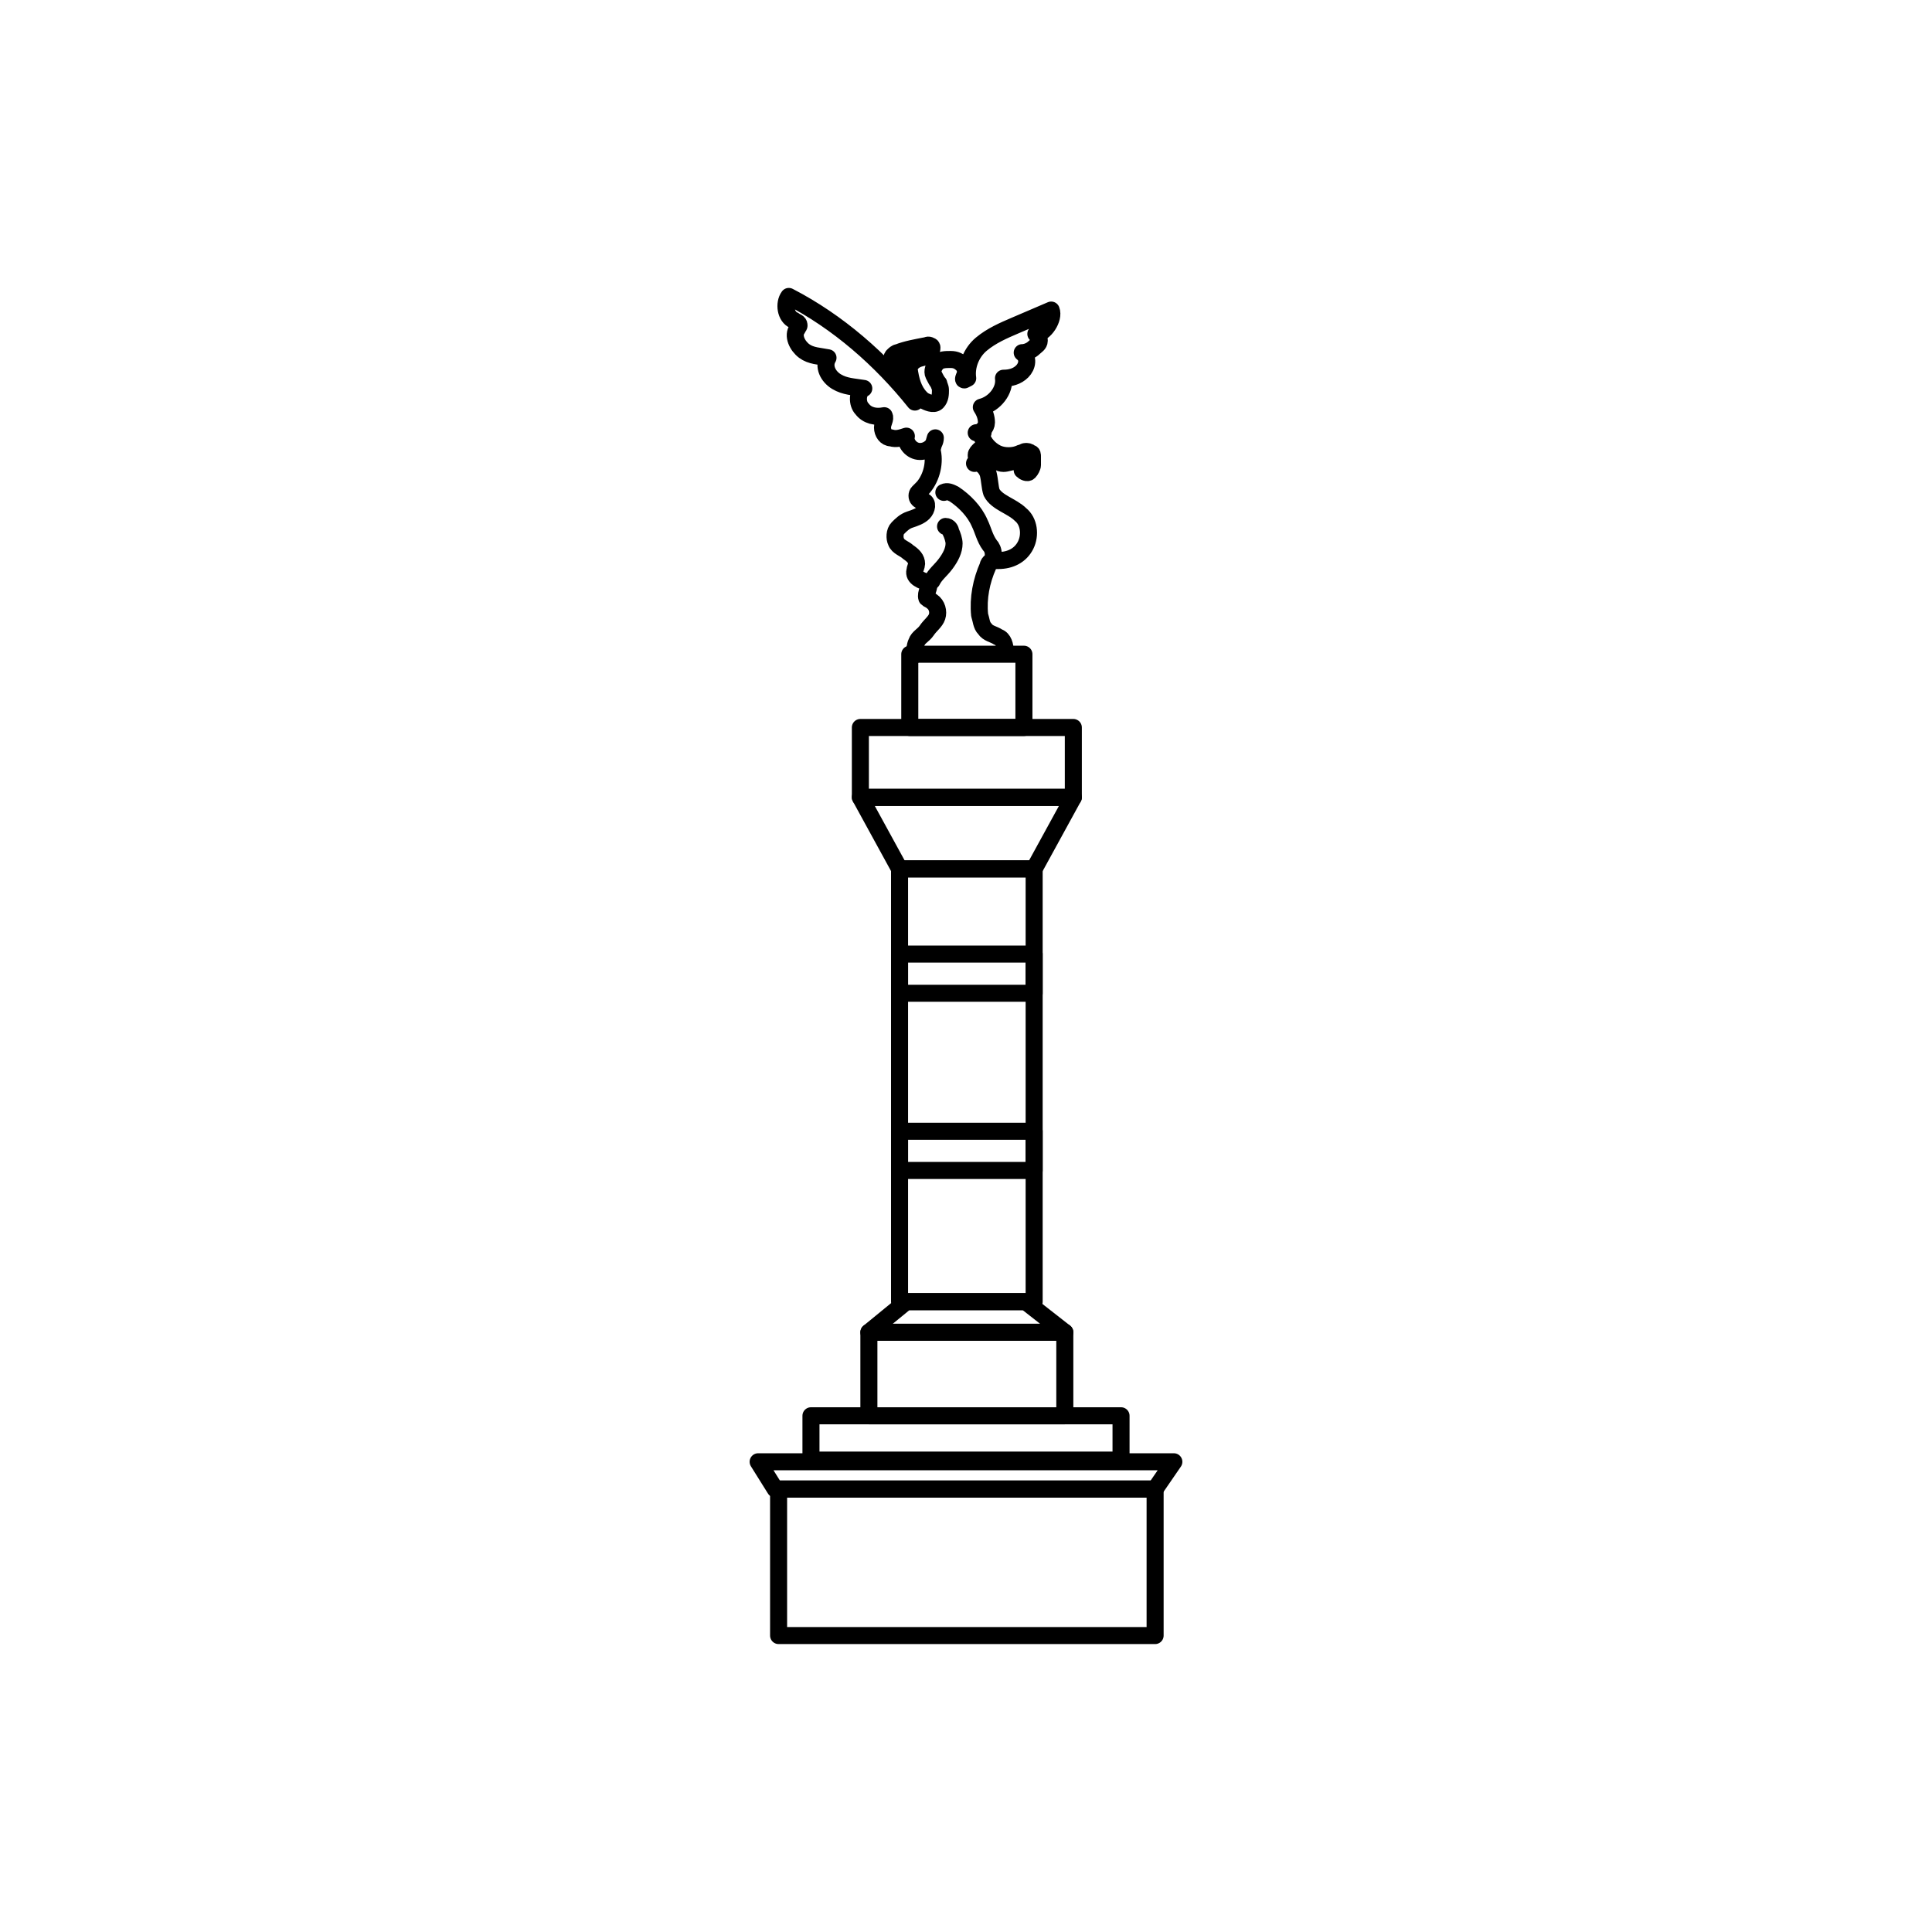
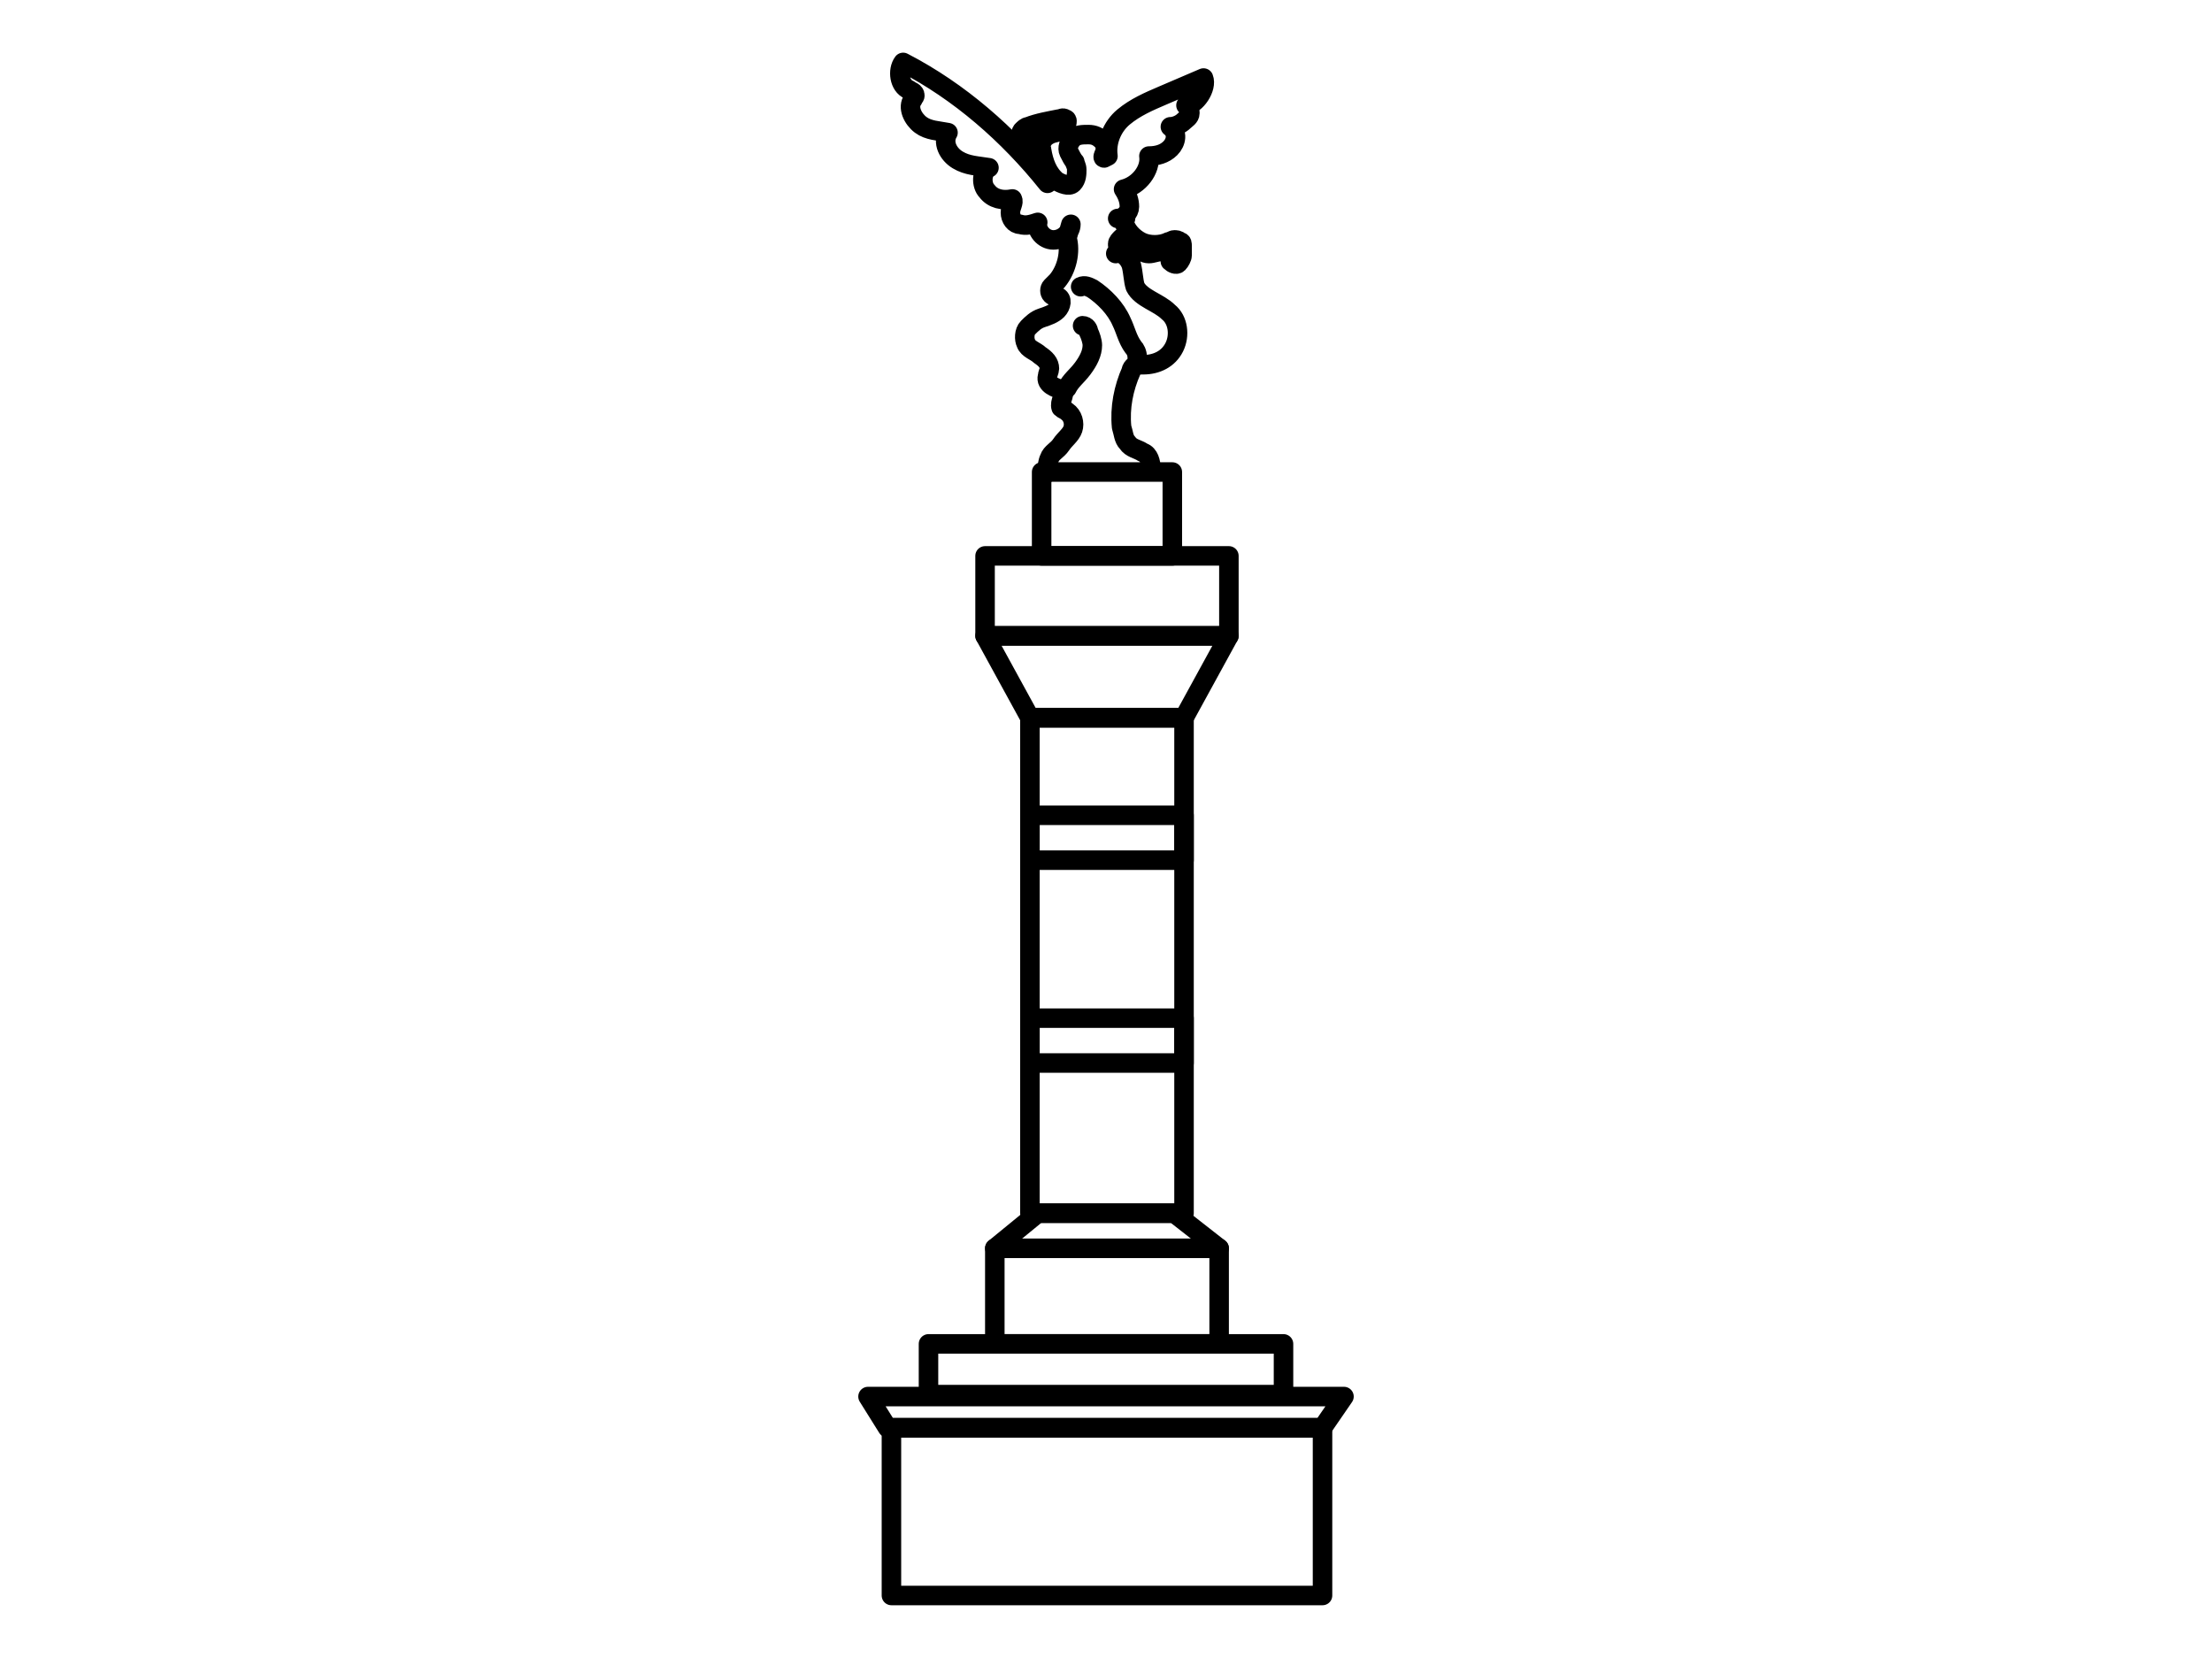
- <svg xmlns="http://www.w3.org/2000/svg" version="1.1" id="Layer_1" x="0px" y="0px" viewBox="0 0 113.4 113.4" style="enable-background:new 0 0 113.4 113.4;" xml:space="preserve">
+ <svg xmlns="http://www.w3.org/2000/svg" version="1.1" id="Layer_1" x="0px" y="0px" width="113.4px" height="85px" viewBox="0 0 113.4 85" style="enable-background:new 0 0 113.4 85;" xml:space="preserve">
  <style type="text/css">
	.st0{fill:none;stroke:#000000;stroke-linecap:round;stroke-linejoin:round;stroke-miterlimit:10;}
</style>
  <g>
-     <rect x="52.8" y="51" class="st0" width="7.9" height="25.4" />
-     <rect x="52.8" y="56" class="st0" width="7.9" height="2.3" />
-     <rect x="52.8" y="66.4" class="st0" width="7.9" height="2.3" />
-     <polygon class="st0" points="60.7,51 52.8,51 50.5,46.8 63,46.8  " />
-     <rect x="50.5" y="42.7" class="st0" width="12.5" height="4.1" />
-     <rect x="53.4" y="38.4" class="st0" width="6.7" height="4.3" />
-     <path class="st0" d="M59,38.2c0-0.3-0.1-0.7-0.4-0.8c-0.3-0.2-0.6-0.2-0.8-0.5c-0.2-0.2-0.2-0.5-0.3-0.8c-0.1-1,0.1-2,0.5-2.9   c0-0.1,0.1-0.2,0.1-0.2c0.1-0.1,0.4-0.1,0.5-0.1c0.7,0,1.3-0.3,1.6-0.9s0.2-1.4-0.3-1.8c-0.5-0.5-1.4-0.7-1.7-1.3   c-0.1-0.3-0.1-0.7-0.2-1.1c-0.1-0.3-0.4-0.7-0.8-0.6l0.2-0.2c-0.1-0.1-0.1-0.2-0.1-0.3c0-0.1,0.1-0.2,0.2-0.3c0.1,0,0.2,0,0.2,0   c0.5,0.2,0.7,0.8,1.2,0.8c0.2,0,0.4-0.1,0.6-0.1c0.2,0,0.5,0.1,0.5,0.3c0,0.1,0,0.1,0,0.2c0.1,0.1,0.3,0.2,0.4,0.1   c0.1-0.1,0.2-0.3,0.2-0.4c0-0.2,0-0.4,0-0.5s0-0.2-0.1-0.2c-0.1-0.1-0.2-0.1-0.3-0.1s-0.2,0.1-0.3,0.1c-0.4,0.2-1,0.2-1.4,0   s-0.8-0.6-0.9-1.1c0-0.1,0-0.1,0.1-0.1h-0.4c0.3,0,0.6-0.3,0.6-0.6c0-0.3-0.1-0.6-0.3-0.9c0.8-0.2,1.4-1,1.3-1.7   c0.4,0,0.8-0.1,1.1-0.4s0.4-0.8,0-1.1c0.2,0,0.5-0.1,0.7-0.3c0.1-0.1,0.3-0.2,0.3-0.4c0-0.2-0.1-0.4-0.2-0.4c0.5,0,1.1-0.9,0.9-1.4   c-0.7,0.3-1.4,0.6-2.1,0.9c-0.7,0.3-1.4,0.6-2,1.1s-0.9,1.3-0.8,2l-0.2,0.1c-0.1,0,0-0.2,0-0.2c0.1-0.2,0.1-0.5-0.1-0.7   c-0.2-0.2-0.4-0.3-0.7-0.3s-0.6,0-0.8,0.2s-0.3,0.5-0.2,0.7s0.2,0.4,0.3,0.5c0,0.1,0.1,0.2,0.1,0.4c0,0.2,0,0.5-0.2,0.7   s-0.6,0-0.8-0.1c-0.5-0.4-0.7-1-0.8-1.6c0-0.1-0.1-0.2,0-0.4c0.1-0.2,0.2-0.3,0.4-0.4s0.4-0.1,0.6-0.2c0.2-0.1,0.3-0.3,0.3-0.5   c0,0,0-0.1-0.1-0.1c-0.1-0.1-0.2,0-0.3,0c-0.5,0.1-1.1,0.2-1.6,0.4c-0.1,0-0.2,0.1-0.3,0.2s0,0.3,0.2,0.4c0.1,0.1,0.3,0,0.4,0   c-0.2,0.2-0.2,0.5-0.1,0.8s0.3,0.5,0.5,0.7s0.3,0.5,0.3,0.8l0,0c-2-2.5-4.5-4.7-7.4-6.2c-0.3,0.4-0.2,1.2,0.3,1.4   c0.1,0.1,0.3,0.1,0.3,0.3c0,0.1-0.1,0.1-0.1,0.2c-0.3,0.4,0,1,0.4,1.3s0.9,0.3,1.4,0.4c-0.3,0.5,0,1.1,0.5,1.4s1,0.3,1.6,0.4   c-0.4,0.2-0.4,0.9-0.1,1.2c0.3,0.4,0.8,0.5,1.3,0.4c0.1,0.2-0.1,0.4-0.1,0.7c0,0.3,0.2,0.6,0.5,0.6c0.3,0.1,0.6,0,0.9-0.1   c-0.1,0.4,0.3,0.9,0.8,0.9s0.9-0.4,0.9-0.8l-0.2,0.7c0.2,0.7,0,1.6-0.5,2.2c-0.1,0.1-0.2,0.2-0.3,0.3c-0.1,0.1-0.1,0.3,0,0.4   s0.2,0.1,0.3,0.1c0.3,0.1,0.2,0.5,0,0.7s-0.5,0.3-0.8,0.4s-0.5,0.3-0.7,0.5s-0.2,0.6-0.1,0.8c0.1,0.3,0.5,0.4,0.7,0.6   c0.3,0.2,0.5,0.4,0.5,0.7c0,0.1-0.1,0.3-0.1,0.4c-0.1,0.4,0.4,0.6,0.8,0.7c0.1,0.3-0.2,0.6-0.1,0.9c0.1,0.1,0.2,0.1,0.3,0.2   c0.3,0.2,0.4,0.6,0.3,0.9c-0.1,0.3-0.4,0.5-0.6,0.8s-0.5,0.4-0.6,0.7c-0.1,0.2-0.1,0.5-0.2,0.8" />
-     <polygon class="st0" points="62.5,78.2 51,78.2 53.2,76.4 60.2,76.4  " />
-     <rect x="51" y="78.2" class="st0" width="11.5" height="4.9" />
-     <rect x="47.6" y="83.1" class="st0" width="18.2" height="2.6" />
-     <polygon class="st0" points="68.9,85.8 44.5,85.8 45.5,87.4 67.8,87.4  " />
-     <rect x="45.7" y="87.4" class="st0" width="22.1" height="8.6" />
-     <path class="st0" d="M55.4,28.9c0.2-0.1,0.4,0,0.6,0.1c0.6,0.4,1.2,1,1.5,1.7c0.2,0.4,0.3,0.9,0.6,1.3c0.1,0.1,0.2,0.3,0.2,0.5" />
-     <path class="st0" d="M55.5,30.9c0.2,0,0.3,0.2,0.3,0.3c0.1,0.2,0.2,0.5,0.2,0.7c0,0.4-0.2,0.8-0.5,1.2s-0.6,0.6-0.8,1" />
+     <rect x="52.8" y="36.8" class="st0" width="7.9" height="25.4" />
+     <rect x="52.8" y="41.8" class="st0" width="7.9" height="2.3" />
+     <rect x="52.8" y="52.2" class="st0" width="7.9" height="2.3" />
+     <polygon class="st0" points="60.7,36.8 52.8,36.8 50.5,32.6 63,32.6  " />
+     <rect x="50.5" y="28.5" class="st0" width="12.5" height="4.1" />
+     <rect x="53.4" y="24.2" class="st0" width="6.7" height="4.3" />
+     <path class="st0" d="M59,24c0-0.3-0.1-0.7-0.4-0.8C58.3,23,58,23,57.8,22.7c-0.2-0.2-0.2-0.5-0.3-0.8c-0.1-1,0.1-2,0.5-2.9   c0-0.1,0.1-0.2,0.1-0.2c0.1-0.1,0.4-0.1,0.5-0.1c0.7,0,1.3-0.3,1.6-0.9s0.2-1.4-0.3-1.8c-0.5-0.5-1.4-0.7-1.7-1.3   c-0.1-0.3-0.1-0.7-0.2-1.1c-0.1-0.3-0.4-0.7-0.8-0.6l0.2-0.2c-0.1-0.1-0.1-0.2-0.1-0.3c0-0.1,0.1-0.2,0.2-0.3c0.1,0,0.2,0,0.2,0   c0.5,0.2,0.7,0.8,1.2,0.8c0.2,0,0.4-0.1,0.6-0.1c0.2,0,0.5,0.1,0.5,0.3c0,0.1,0,0.1,0,0.2c0.1,0.1,0.3,0.2,0.4,0.1   c0.1-0.1,0.2-0.3,0.2-0.4c0-0.2,0-0.4,0-0.5s0-0.2-0.1-0.2c-0.1-0.1-0.2-0.1-0.3-0.1s-0.2,0.1-0.3,0.1c-0.4,0.2-1,0.2-1.4,0   s-0.8-0.6-0.9-1.1c0-0.1,0-0.1,0.1-0.1h-0.4c0.3,0,0.6-0.3,0.6-0.6c0-0.3-0.1-0.6-0.3-0.9c0.8-0.2,1.4-1,1.3-1.7   c0.4,0,0.8-0.1,1.1-0.4s0.4-0.8,0-1.1c0.2,0,0.5-0.1,0.7-0.3C60.8,6.1,61,6,61,5.8c0-0.2-0.1-0.4-0.2-0.4c0.5,0,1.1-0.9,0.9-1.4   c-0.7,0.3-1.4,0.6-2.1,0.9c-0.7,0.3-1.4,0.6-2,1.1s-0.9,1.3-0.8,2l-0.2,0.1c-0.1,0,0-0.2,0-0.2c0.1-0.2,0.1-0.5-0.1-0.7   c-0.2-0.2-0.4-0.3-0.7-0.3s-0.6,0-0.8,0.2s-0.3,0.5-0.2,0.7C54.9,8,55,8.2,55.1,8.3c0,0.1,0.1,0.2,0.1,0.4c0,0.2,0,0.5-0.2,0.7   s-0.6,0-0.8-0.1c-0.5-0.4-0.7-1-0.8-1.6c0-0.1-0.1-0.2,0-0.4c0.1-0.2,0.2-0.3,0.4-0.4s0.4-0.1,0.6-0.2c0.2-0.1,0.3-0.3,0.3-0.5   c0,0,0-0.1-0.1-0.1c-0.1-0.1-0.2,0-0.3,0c-0.5,0.1-1.1,0.2-1.6,0.4c-0.1,0-0.2,0.1-0.3,0.2s0,0.3,0.2,0.4c0.1,0.1,0.3,0,0.4,0   c-0.2,0.2-0.2,0.5-0.1,0.8c0.1,0.3,0.3,0.5,0.5,0.7s0.3,0.5,0.3,0.8l0,0c-2-2.5-4.5-4.7-7.4-6.2c-0.3,0.4-0.2,1.2,0.3,1.4   c0.1,0.1,0.3,0.1,0.3,0.3c0,0.1-0.1,0.1-0.1,0.2c-0.3,0.4,0,1,0.4,1.3s0.9,0.3,1.4,0.4c-0.3,0.5,0,1.1,0.5,1.4   c0.5,0.3,1,0.3,1.6,0.4c-0.4,0.2-0.4,0.9-0.1,1.2c0.3,0.4,0.8,0.5,1.3,0.4c0.1,0.2-0.1,0.4-0.1,0.7c0,0.3,0.2,0.6,0.5,0.6   c0.3,0.1,0.6,0,0.9-0.1c-0.1,0.4,0.3,0.9,0.8,0.9s0.9-0.4,0.9-0.8l-0.2,0.7c0.2,0.7,0,1.6-0.5,2.2c-0.1,0.1-0.2,0.2-0.3,0.3   c-0.1,0.1-0.1,0.3,0,0.4s0.2,0.1,0.3,0.1c0.3,0.1,0.2,0.5,0,0.7c-0.2,0.2-0.5,0.3-0.8,0.4s-0.5,0.3-0.7,0.5s-0.2,0.6-0.1,0.8   c0.1,0.3,0.5,0.4,0.7,0.6c0.3,0.2,0.5,0.4,0.5,0.7c0,0.1-0.1,0.3-0.1,0.4c-0.1,0.4,0.4,0.6,0.8,0.7c0.1,0.3-0.2,0.6-0.1,0.9   c0.1,0.1,0.2,0.1,0.3,0.2c0.3,0.2,0.4,0.6,0.3,0.9c-0.1,0.3-0.4,0.5-0.6,0.8s-0.5,0.4-0.6,0.7c-0.1,0.2-0.1,0.5-0.2,0.8" />
+     <polygon class="st0" points="62.5,64 51,64 53.2,62.2 60.2,62.2  " />
+     <rect x="51" y="64" class="st0" width="11.5" height="4.9" />
+     <rect x="47.6" y="68.9" class="st0" width="18.2" height="2.6" />
+     <polygon class="st0" points="68.9,71.6 44.5,71.6 45.5,73.2 67.8,73.2  " />
+     <rect x="45.7" y="73.2" class="st0" width="22.1" height="8.6" />
+     <path class="st0" d="M55.4,14.7c0.2-0.1,0.4,0,0.6,0.1c0.6,0.4,1.2,1,1.5,1.7c0.2,0.4,0.3,0.9,0.6,1.3c0.1,0.1,0.2,0.3,0.2,0.5" />
+     <path class="st0" d="M55.5,16.7c0.2,0,0.3,0.2,0.3,0.3c0.1,0.2,0.2,0.5,0.2,0.7c0,0.4-0.2,0.8-0.5,1.2s-0.6,0.6-0.8,1" />
  </g>
</svg>
